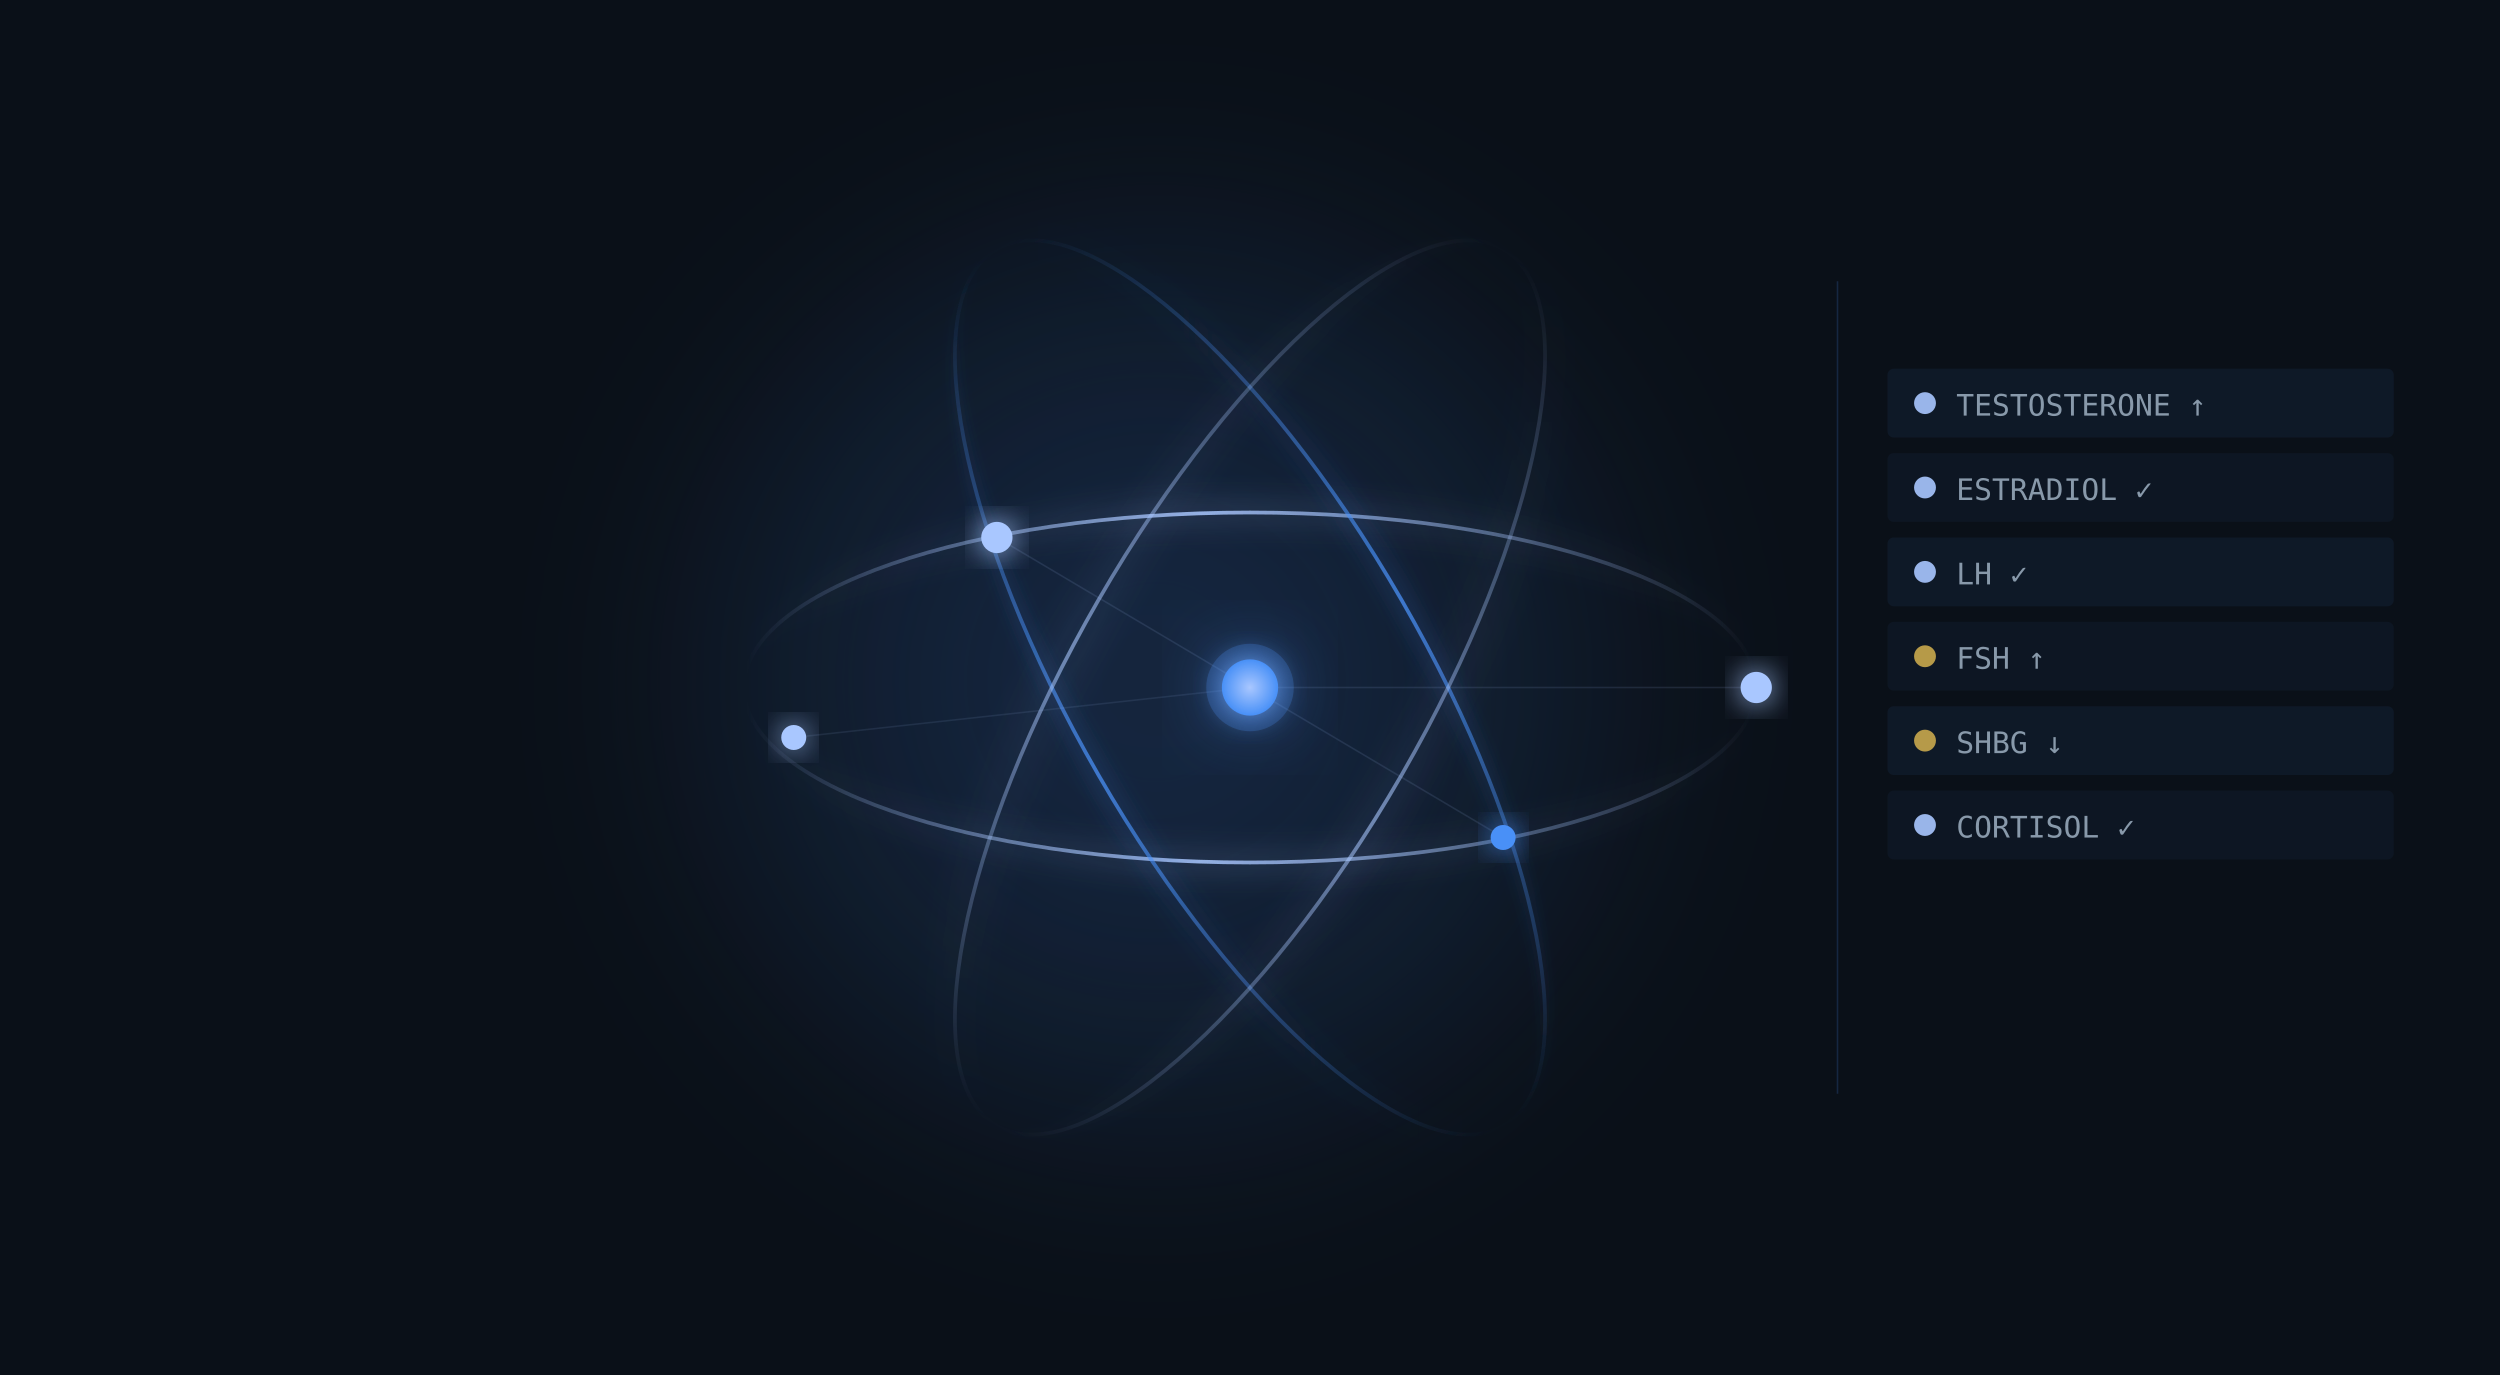
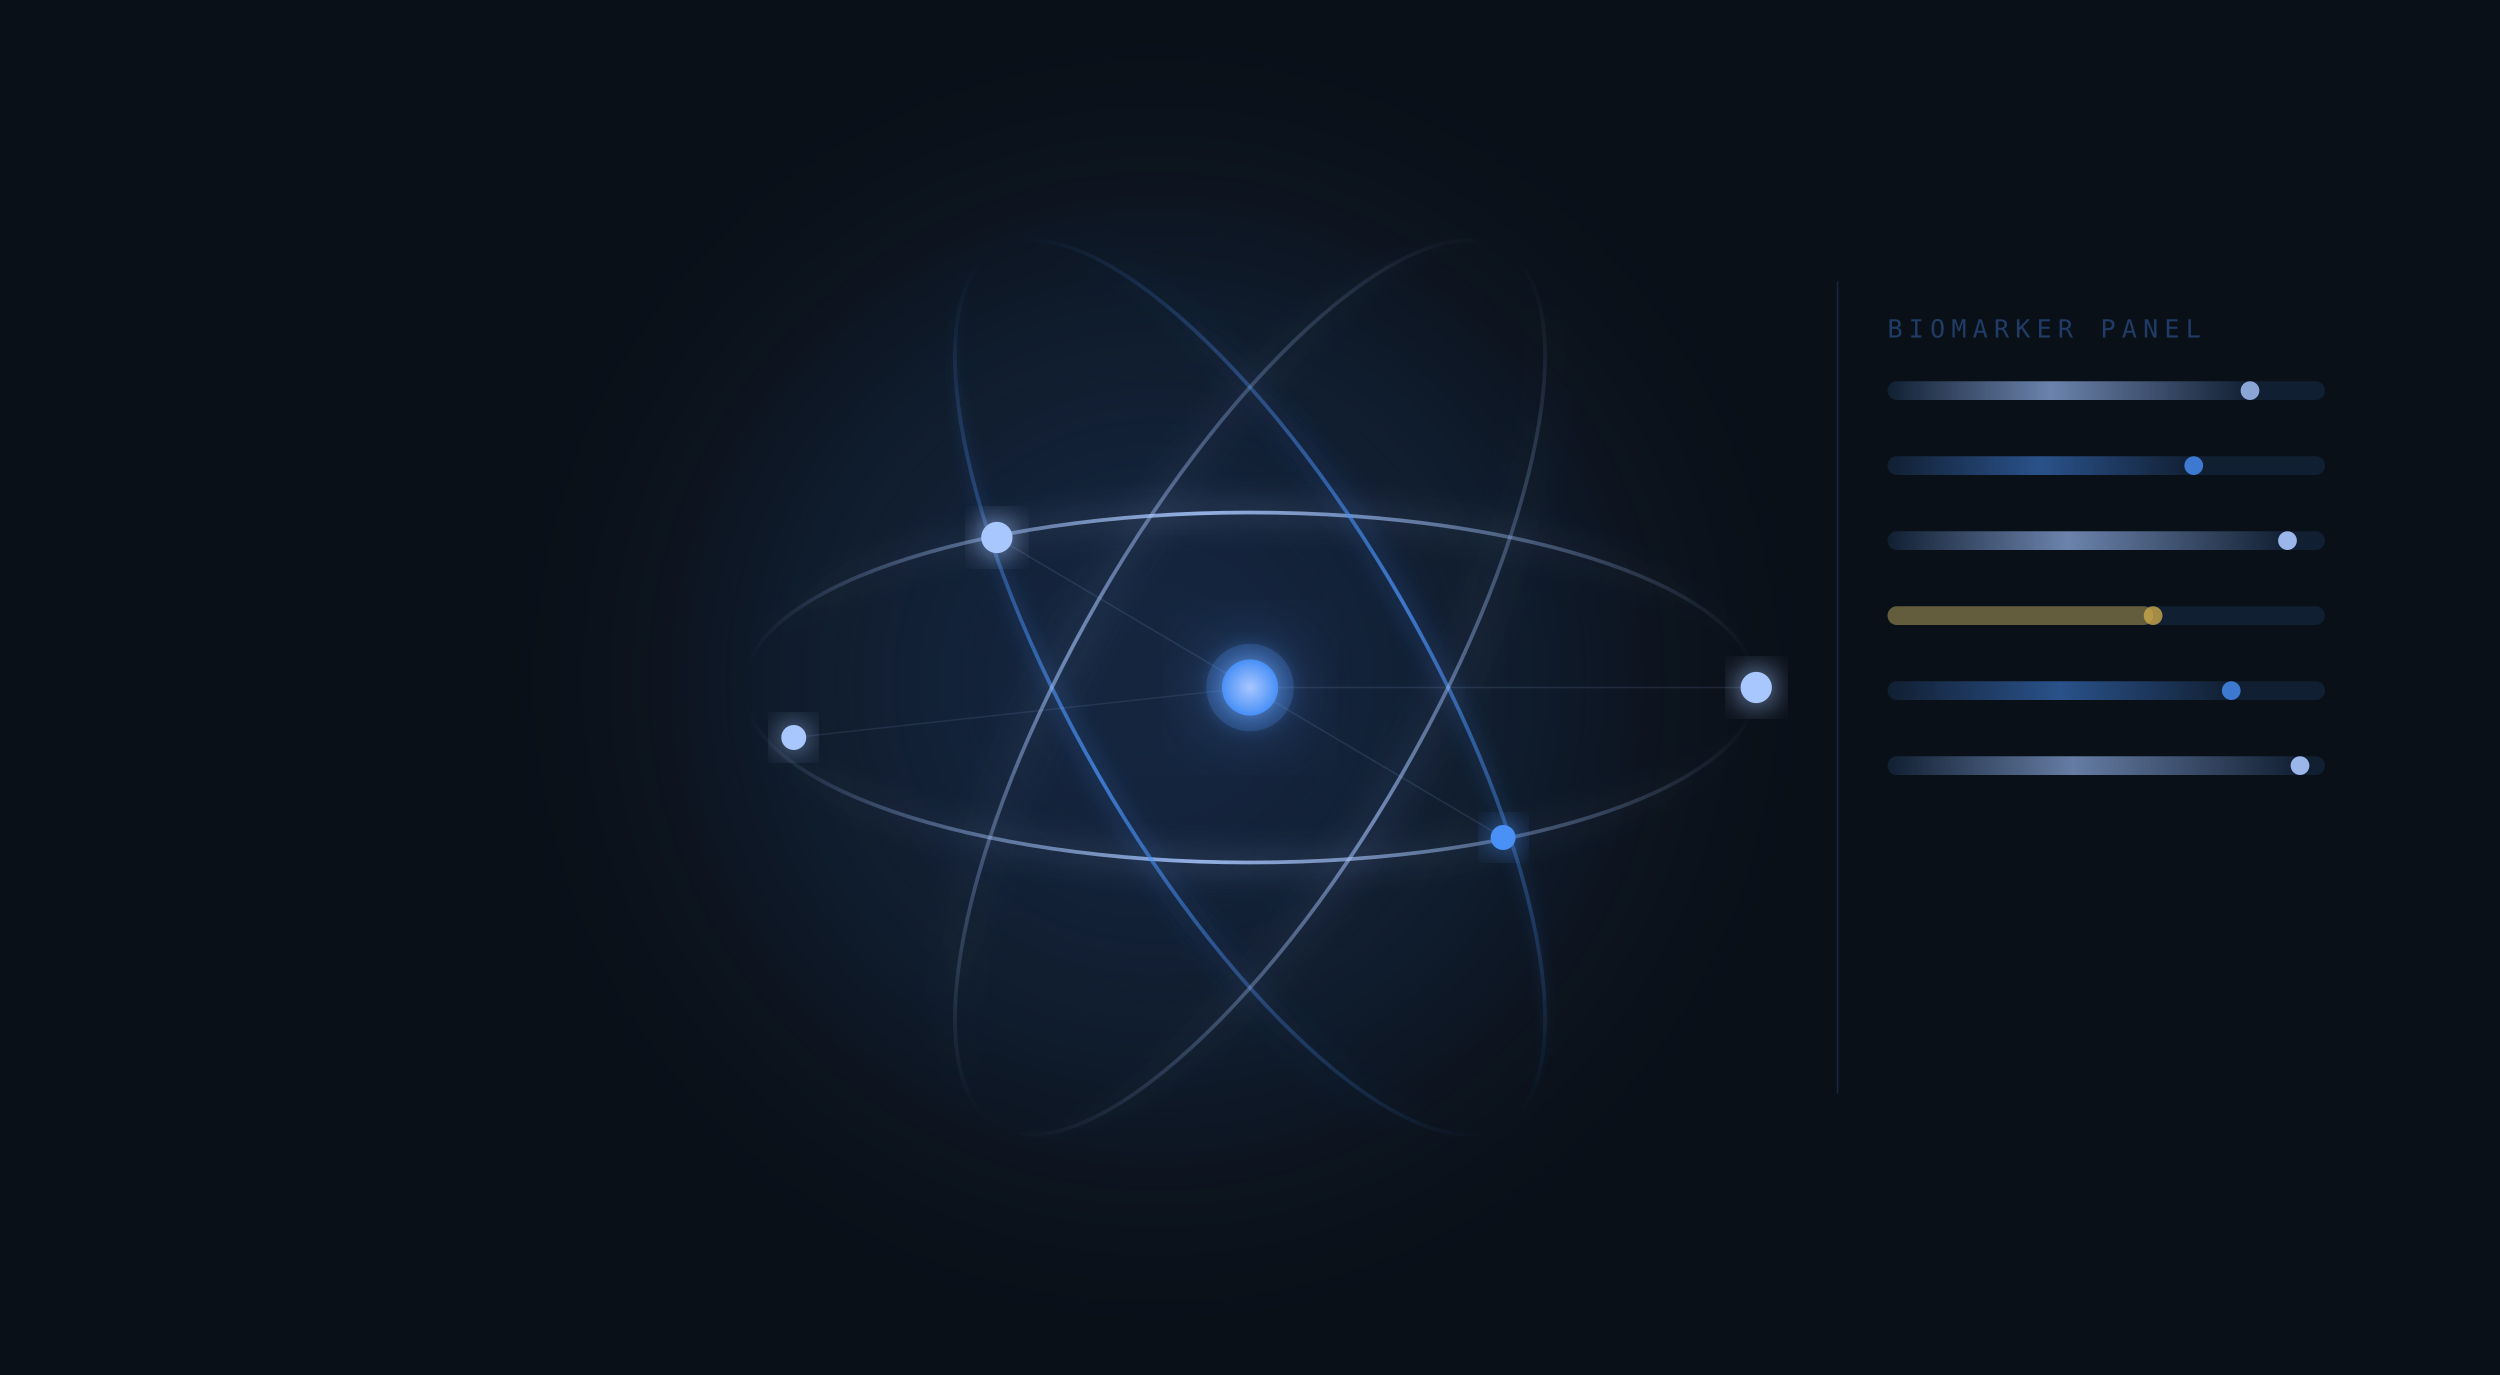
<svg xmlns="http://www.w3.org/2000/svg" viewBox="0 0 800 440">
  <defs>
    <filter id="glow" x="-50%" y="-50%" width="200%" height="200%">
      <feGaussianBlur stdDeviation="5" result="blur" />
      <feMerge>
        <feMergeNode in="blur" />
        <feMergeNode in="SourceGraphic" />
      </feMerge>
    </filter>
    <filter id="softglow" x="-50%" y="-50%" width="200%" height="200%">
      <feGaussianBlur stdDeviation="12" result="blur" />
      <feMerge>
        <feMergeNode in="blur" />
        <feMergeNode in="SourceGraphic" />
      </feMerge>
    </filter>
    <filter id="heavyblur" x="-50%" y="-50%" width="200%" height="200%">
      <feGaussianBlur stdDeviation="30" />
    </filter>
    <radialGradient id="nucleus" cx="50%" cy="50%" r="50%">
      <stop offset="0%" stop-color="#a9c7ff" />
      <stop offset="100%" stop-color="#4890f7" />
    </radialGradient>
    <linearGradient id="og1" x1="0%" y1="0%" x2="100%" y2="0%">
      <stop offset="0%" stop-color="#a9c7ff" stop-opacity="0" />
      <stop offset="45%" stop-color="#a9c7ff" stop-opacity="0.85" />
      <stop offset="100%" stop-color="#a9c7ff" stop-opacity="0" />
    </linearGradient>
    <linearGradient id="og2" x1="0%" y1="0%" x2="100%" y2="0%">
      <stop offset="0%" stop-color="#4890f7" stop-opacity="0" />
      <stop offset="50%" stop-color="#4890f7" stop-opacity="0.75" />
      <stop offset="100%" stop-color="#4890f7" stop-opacity="0" />
    </linearGradient>
    <linearGradient id="og3" x1="0%" y1="0%" x2="100%" y2="0%">
      <stop offset="0%" stop-color="#a9c7ff" stop-opacity="0" />
      <stop offset="55%" stop-color="#a9c7ff" stop-opacity="0.6" />
      <stop offset="100%" stop-color="#a9c7ff" stop-opacity="0" />
    </linearGradient>
  </defs>
  <rect width="800" height="440" fill="#0a1018" />
  <circle cx="370" cy="218" r="150" fill="#4890f7" opacity="0.1" filter="url(#heavyblur)" />
  <circle cx="370" cy="218" r="80" fill="#4890f7" opacity="0.08" filter="url(#heavyblur)" />
  <ellipse cx="400" cy="220" rx="162" ry="56" fill="none" stroke="url(#og1)" stroke-width="1.2" filter="url(#glow)" />
  <ellipse cx="400" cy="220" rx="162" ry="56" fill="none" stroke="url(#og2)" stroke-width="1.2" transform="rotate(60,400,220)" filter="url(#glow)" />
  <ellipse cx="400" cy="220" rx="162" ry="56" fill="none" stroke="url(#og3)" stroke-width="1.2" transform="rotate(120,400,220)" filter="url(#glow)" />
  <line x1="562" y1="220" x2="400" y2="220" stroke="#a9c7ff" stroke-width="0.5" opacity="0.12" />
  <line x1="319" y1="172" x2="400" y2="220" stroke="#a9c7ff" stroke-width="0.5" opacity="0.12" />
  <line x1="481" y1="268" x2="400" y2="220" stroke="#a9c7ff" stroke-width="0.5" opacity="0.12" />
  <line x1="254" y1="236" x2="400" y2="220" stroke="#a9c7ff" stroke-width="0.5" opacity="0.1" />
  <circle cx="400" cy="220" r="14" fill="#4890f7" opacity="0.3" filter="url(#softglow)" />
  <circle cx="400" cy="220" r="9" fill="url(#nucleus)" filter="url(#glow)" />
  <circle cx="562" cy="220" r="5" fill="#a9c7ff" filter="url(#glow)" />
  <circle cx="319" cy="172" r="5" fill="#a9c7ff" filter="url(#glow)" />
  <circle cx="481" cy="268" r="4" fill="#4890f7" filter="url(#glow)" />
  <circle cx="254" cy="236" r="4" fill="#a9c7ff" filter="url(#glow)" />
  <line x1="588" y1="90" x2="588" y2="350" stroke="#4890f7" stroke-width="0.5" opacity="0.18" />
-   <rect x="604" y="118" width="162" height="22" fill="rgba(72,144,247,0.07)" rx="2" />
-   <circle cx="616" cy="129" r="3.5" fill="#a9c7ff" opacity="0.9" />
-   <text x="626" y="133" font-family="monospace" font-size="9.5" fill="#8899aa">TESTOSTERONE  ↑</text>
-   <rect x="604" y="145" width="162" height="22" fill="rgba(72,144,247,0.05)" rx="2" />
-   <circle cx="616" cy="156" r="3.5" fill="#a9c7ff" opacity="0.9" />
-   <text x="626" y="160" font-family="monospace" font-size="9.5" fill="#8899aa">ESTRADIOL  ✓</text>
-   <rect x="604" y="172" width="162" height="22" fill="rgba(72,144,247,0.07)" rx="2" />
-   <circle cx="616" cy="183" r="3.5" fill="#a9c7ff" opacity="0.9" />
-   <text x="626" y="187" font-family="monospace" font-size="9.5" fill="#8899aa">LH  ✓</text>
-   <rect x="604" y="199" width="162" height="22" fill="rgba(72,144,247,0.05)" rx="2" />
-   <circle cx="616" cy="210" r="3.5" fill="#c9a84c" opacity="0.9" />
-   <text x="626" y="214" font-family="monospace" font-size="9.5" fill="#8899aa">FSH  ↑</text>
-   <rect x="604" y="226" width="162" height="22" fill="rgba(72,144,247,0.07)" rx="2" />
-   <circle cx="616" cy="237" r="3.5" fill="#c9a84c" opacity="0.9" />
-   <text x="626" y="241" font-family="monospace" font-size="9.5" fill="#8899aa">SHBG  ↓</text>
-   <rect x="604" y="253" width="162" height="22" fill="rgba(72,144,247,0.05)" rx="2" />
-   <circle cx="616" cy="264" r="3.5" fill="#a9c7ff" opacity="0.9" />
-   <text x="626" y="268" font-family="monospace" font-size="9.5" fill="#8899aa">CORTISOL  ✓</text>
+   <rect x="604" y="122" width="140" height="6" rx="3" fill="rgba(72,144,247,0.12)" />
+   <rect x="604" y="122" width="116" height="6" rx="3" fill="url(#og1)" opacity="0.7" />
+   <circle cx="720" cy="125" r="3" fill="#a9c7ff" opacity="0.8" />
+   <rect x="604" y="146" width="140" height="6" rx="3" fill="rgba(72,144,247,0.12)" />
+   <rect x="604" y="146" width="98" height="6" rx="3" fill="url(#og2)" opacity="0.6" />
+   <circle cx="702" cy="149" r="3" fill="#4890f7" opacity="0.8" />
+   <rect x="604" y="170" width="140" height="6" rx="3" fill="rgba(72,144,247,0.12)" />
+   <rect x="604" y="170" width="128" height="6" rx="3" fill="url(#og1)" opacity="0.7" />
+   <circle cx="732" cy="173" r="3" fill="#a9c7ff" opacity="0.9" />
+   <rect x="604" y="194" width="140" height="6" rx="3" fill="rgba(72,144,247,0.12)" />
+   <rect x="604" y="194" width="85" height="6" rx="3" fill="#c9a84c" opacity="0.45" />
+   <circle cx="689" cy="197" r="3" fill="#c9a84c" opacity="0.8" />
+   <rect x="604" y="218" width="140" height="6" rx="3" fill="rgba(72,144,247,0.12)" />
+   <rect x="604" y="218" width="110" height="6" rx="3" fill="url(#og2)" opacity="0.6" />
+   <circle cx="714" cy="221" r="3" fill="#4890f7" opacity="0.8" />
+   <rect x="604" y="242" width="140" height="6" rx="3" fill="rgba(72,144,247,0.12)" />
+   <rect x="604" y="242" width="132" height="6" rx="3" fill="url(#og1)" opacity="0.65" />
+   <circle cx="736" cy="245" r="3" fill="#a9c7ff" opacity="0.9" />
+   <text x="604" y="108" font-family="monospace" font-size="8" fill="rgba(72,144,247,0.35)" letter-spacing="2">BIOMARKER PANEL</text>
</svg>
